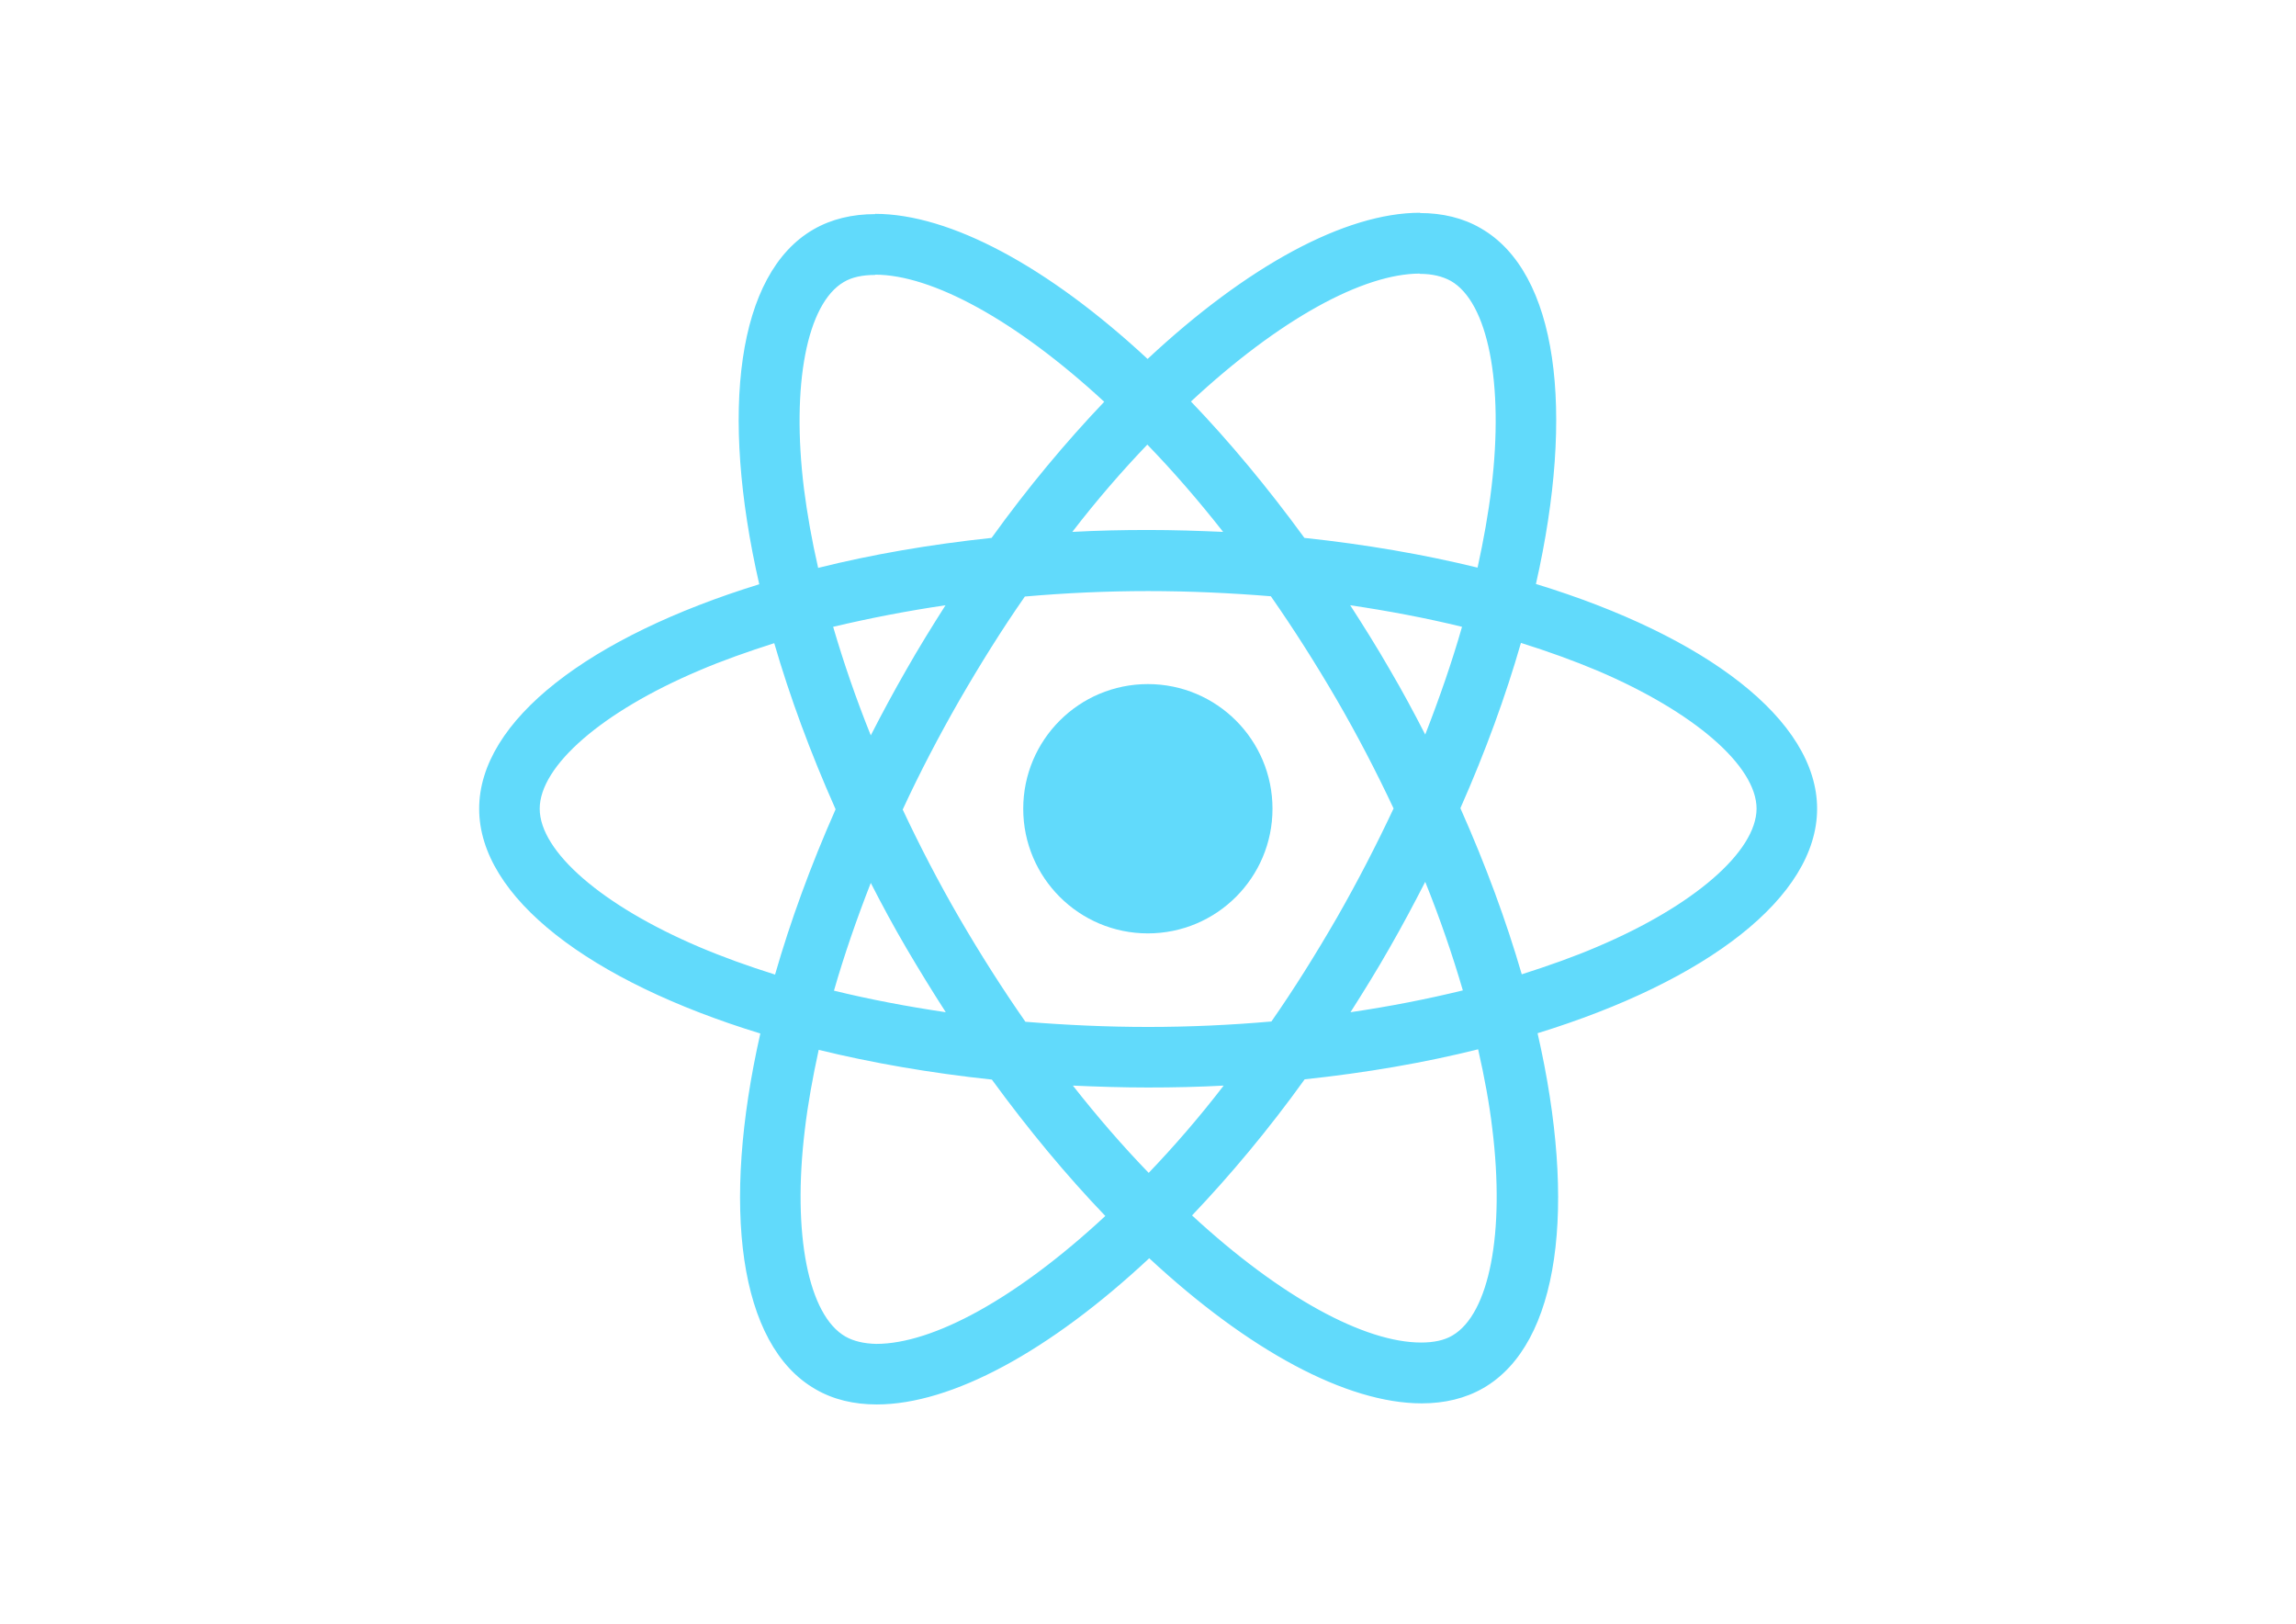
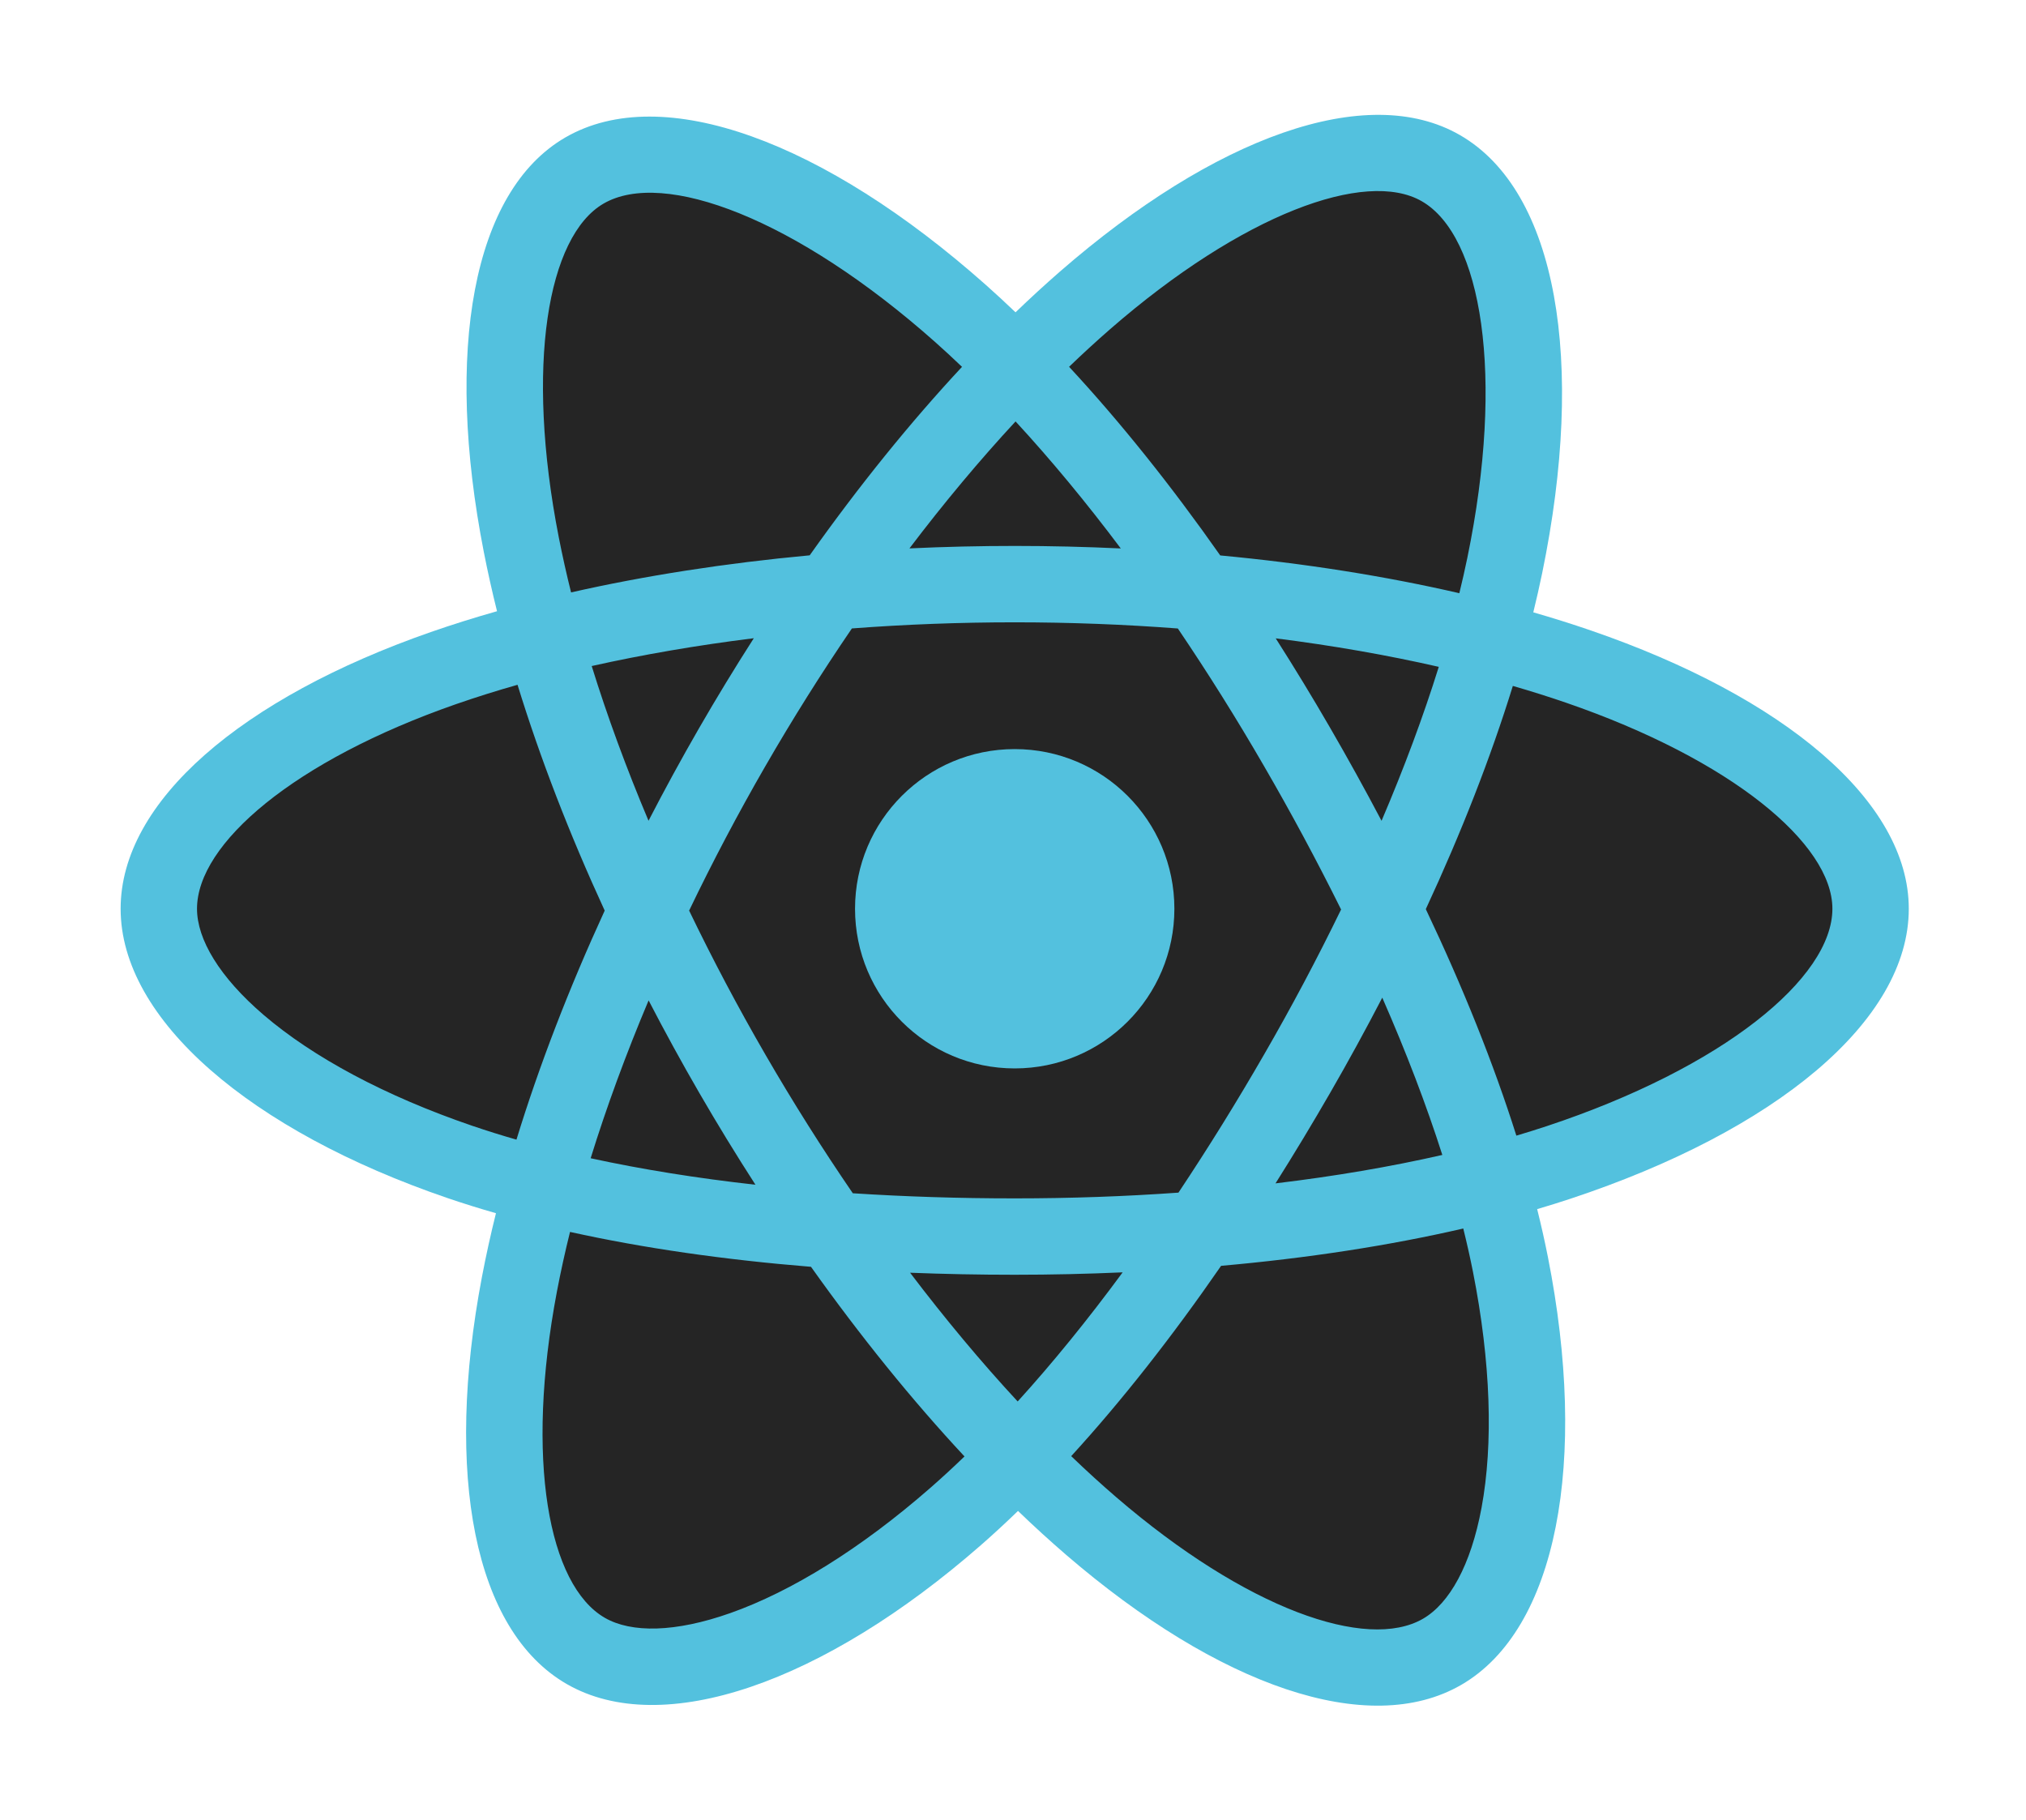
- <svg xmlns="http://www.w3.org/2000/svg" version="1.1" id="Layer_2_1_" x="0px" y="0px" viewBox="0 0 841.9 595.3" enable-background="new 0 0 841.9 595.3" xml:space="preserve">
-   <g>
-     <path fill="#61DAFB" d="M666.3,296.5c0-32.5-40.7-63.3-103.1-82.4c14.4-63.6,8-114.2-20.2-130.4c-6.5-3.8-14.1-5.6-22.4-5.6v22.3   c4.6,0,8.3,0.9,11.4,2.6c13.6,7.8,19.5,37.5,14.9,75.7c-1.1,9.4-2.9,19.3-5.1,29.4c-19.6-4.8-41-8.5-63.5-10.9   c-13.5-18.5-27.5-35.3-41.6-50c32.6-30.3,63.2-46.9,84-46.9l0-22.3c0,0,0,0,0,0c-27.5,0-63.5,19.6-99.9,53.6   c-36.4-33.8-72.4-53.2-99.9-53.2v22.3c20.7,0,51.4,16.5,84,46.6c-14,14.7-28,31.4-41.3,49.9c-22.6,2.4-44,6.1-63.6,11   c-2.3-10-4-19.7-5.2-29c-4.7-38.2,1.1-67.9,14.6-75.8c3-1.8,6.9-2.6,11.5-2.6l0-22.3c0,0,0,0,0,0c-8.4,0-16,1.8-22.6,5.6   c-28.1,16.2-34.4,66.7-19.9,130.1c-62.2,19.2-102.7,49.9-102.7,82.3c0,32.5,40.7,63.3,103.1,82.4c-14.4,63.6-8,114.2,20.2,130.4   c6.5,3.8,14.1,5.6,22.5,5.6c27.5,0,63.5-19.6,99.9-53.6c36.4,33.8,72.4,53.2,99.9,53.2c8.4,0,16-1.8,22.6-5.6   c28.1-16.2,34.4-66.7,19.9-130.1C625.8,359.7,666.3,328.9,666.3,296.5z M536.1,229.8c-3.7,12.9-8.3,26.2-13.5,39.5   c-4.1-8-8.4-16-13.1-24c-4.6-8-9.5-15.8-14.4-23.4C509.3,224,523,226.6,536.1,229.8z M490.3,336.3c-7.8,13.5-15.8,26.3-24.1,38.2   c-14.9,1.3-30,2-45.2,2c-15.1,0-30.2-0.7-45-1.9c-8.3-11.9-16.4-24.6-24.2-38c-7.6-13.1-14.5-26.4-20.8-39.8   c6.2-13.4,13.2-26.8,20.7-39.9c7.8-13.5,15.8-26.3,24.1-38.2c14.9-1.3,30-2,45.2-2c15.1,0,30.2,0.7,45,1.9   c8.3,11.9,16.4,24.6,24.2,38c7.6,13.1,14.5,26.4,20.8,39.8C504.7,309.8,497.8,323.2,490.3,336.3z M522.6,323.3   c5.4,13.4,10,26.8,13.8,39.8c-13.1,3.2-26.9,5.9-41.2,8c4.9-7.7,9.8-15.6,14.4-23.7C514.2,339.4,518.5,331.3,522.6,323.3z    M421.2,430c-9.3-9.6-18.6-20.3-27.8-32c9,0.4,18.2,0.7,27.5,0.7c9.4,0,18.7-0.2,27.8-0.7C439.7,409.7,430.4,420.4,421.2,430z    M346.8,371.1c-14.2-2.1-27.9-4.7-41-7.9c3.7-12.9,8.3-26.2,13.5-39.5c4.1,8,8.4,16,13.1,24C337.1,355.7,341.9,363.5,346.8,371.1z    M420.7,163c9.3,9.6,18.6,20.3,27.8,32c-9-0.4-18.2-0.7-27.5-0.7c-9.4,0-18.7,0.2-27.8,0.7C402.2,183.3,411.5,172.6,420.7,163z    M346.7,221.9c-4.9,7.7-9.8,15.6-14.4,23.7c-4.6,8-8.9,16-13,24c-5.4-13.4-10-26.8-13.8-39.8C318.6,226.7,332.4,224,346.7,221.9z    M256.2,347.1c-35.4-15.1-58.3-34.9-58.3-50.6c0-15.7,22.9-35.6,58.3-50.6c8.6-3.7,18-7,27.7-10.1c5.7,19.6,13.2,40,22.5,60.9   c-9.2,20.8-16.6,41.1-22.2,60.6C274.3,354.2,264.9,350.8,256.2,347.1z M310,490c-13.6-7.8-19.5-37.5-14.9-75.7   c1.1-9.4,2.9-19.3,5.1-29.4c19.6,4.8,41,8.5,63.5,10.9c13.5,18.5,27.5,35.3,41.6,50c-32.6,30.3-63.2,46.9-84,46.9   C316.8,492.6,313,491.7,310,490z M547.2,413.8c4.7,38.2-1.1,67.9-14.6,75.8c-3,1.8-6.9,2.6-11.5,2.6c-20.7,0-51.4-16.5-84-46.6   c14-14.7,28-31.4,41.3-49.9c22.6-2.4,44-6.1,63.6-11C544.3,394.8,546.1,404.5,547.2,413.8z M585.7,347.1c-8.6,3.7-18,7-27.7,10.1   c-5.7-19.6-13.2-40-22.5-60.9c9.2-20.8,16.6-41.1,22.2-60.6c9.9,3.1,19.3,6.5,28.1,10.2c35.4,15.1,58.3,34.9,58.3,50.6   C644,312.2,621.1,332.1,585.7,347.1z" />
-     <polygon fill="#61DAFB" points="320.8,78.4 320.8,78.4 320.8,78.4  " />
-     <circle fill="#61DAFB" cx="420.9" cy="296.5" r="45.7" />
-     <polygon fill="#61DAFB" points="520.5,78.1 520.5,78.1 520.5,78.1  " />
-   </g>
+ <svg xmlns="http://www.w3.org/2000/svg" width="2500" height="2246" viewBox="0 0 256 230" preserveAspectRatio="xMinYMin meet">
+   <path d="M.754 114.75c0 19.215 18.763 37.152 48.343 47.263-5.907 29.737-1.058 53.706 15.136 63.045 16.645 9.6 41.443 2.955 64.98-17.62 22.943 19.744 46.13 27.514 62.31 18.148 16.63-9.627 21.687-35.221 15.617-65.887 30.81-10.186 48.044-25.481 48.044-44.949 0-18.769-18.797-35.006-47.979-45.052 6.535-31.933.998-55.32-15.867-65.045-16.259-9.376-39.716-1.204-62.996 19.056C104.122 2.205 80.897-4.36 64.05 5.392 47.806 14.795 43.171 39.2 49.097 69.487 20.515 79.452.754 96.057.754 114.75z" fill="none" />
+   <path d="M201.025 79.674a151.364 151.364 0 0 0-7.274-2.292 137.5 137.5 0 0 0 1.124-4.961c5.506-26.728 1.906-48.26-10.388-55.348-11.787-6.798-31.065.29-50.535 17.233a151.136 151.136 0 0 0-5.626 5.163 137.573 137.573 0 0 0-3.744-3.458c-20.405-18.118-40.858-25.752-53.139-18.643-11.776 6.817-15.264 27.06-10.307 52.39a150.91 150.91 0 0 0 1.67 7.484c-2.894.822-5.689 1.698-8.363 2.63-23.922 8.34-39.2 21.412-39.2 34.97 0 14.004 16.4 28.05 41.318 36.566a128.44 128.44 0 0 0 6.11 1.91 147.813 147.813 0 0 0-1.775 8.067c-4.726 24.89-1.035 44.653 10.71 51.428 12.131 6.995 32.491-.195 52.317-17.525 1.567-1.37 3.14-2.823 4.715-4.346a148.34 148.34 0 0 0 6.108 5.573c19.204 16.525 38.17 23.198 49.905 16.405 12.12-7.016 16.058-28.247 10.944-54.078-.39-1.973-.845-3.988-1.355-6.04 1.43-.422 2.833-.858 4.202-1.312 25.904-8.582 42.757-22.457 42.757-36.648 0-13.607-15.77-26.767-40.174-35.168z" fill="#53C1DE" />
+   <path d="M195.406 142.328c-1.235.409-2.503.804-3.795 1.187-2.86-9.053-6.72-18.68-11.442-28.625 4.507-9.71 8.217-19.213 10.997-28.208 2.311.67 4.555 1.375 6.717 2.12 20.91 7.197 33.664 17.84 33.664 26.04 0 8.735-13.775 20.075-36.14 27.486zm-9.28 18.389c2.261 11.422 2.584 21.749 1.086 29.822-1.346 7.254-4.052 12.09-7.398 14.027-7.121 4.122-22.35-1.236-38.772-15.368-1.883-1.62-3.78-3.35-5.682-5.18 6.367-6.964 12.73-15.06 18.94-24.05 10.924-.969 21.244-2.554 30.603-4.717.46 1.86.87 3.683 1.223 5.466zm-93.85 43.137c-6.957 2.457-12.498 2.527-15.847.596-7.128-4.11-10.09-19.98-6.049-41.265a138.507 138.507 0 0 1 1.65-7.502c9.255 2.047 19.5 3.52 30.45 4.408 6.251 8.797 12.798 16.883 19.396 23.964a118.863 118.863 0 0 1-4.305 3.964c-8.767 7.664-17.552 13.1-25.294 15.835zm-32.593-61.58c-11.018-3.766-20.117-8.66-26.354-14-5.604-4.8-8.434-9.565-8.434-13.432 0-8.227 12.267-18.722 32.726-25.855a139.276 139.276 0 0 1 7.777-2.447c2.828 9.197 6.537 18.813 11.013 28.537-4.534 9.869-8.296 19.638-11.15 28.943a118.908 118.908 0 0 1-5.578-1.746zm10.926-74.37c-4.247-21.703-1.427-38.074 5.67-42.182 7.56-4.376 24.275 1.864 41.893 17.507 1.126 1 2.257 2.047 3.39 3.13-6.564 7.049-13.051 15.074-19.248 23.82-10.627.985-20.8 2.567-30.152 4.686a141.525 141.525 0 0 1-1.553-6.962zm97.467 24.067a306.982 306.982 0 0 0-6.871-11.3c7.21.91 14.117 2.12 20.603 3.601-1.947 6.241-4.374 12.767-7.232 19.457a336.42 336.42 0 0 0-6.5-11.758zm-39.747-38.714c4.452 4.823 8.911 10.209 13.297 16.052a284.245 284.245 0 0 0-26.706-.006c4.39-5.789 8.887-11.167 13.409-16.046zm-40.002 38.78a285.24 285.24 0 0 0-6.378 11.685c-2.811-6.667-5.216-13.222-7.18-19.552 6.447-1.443 13.322-2.622 20.485-3.517a283.79 283.79 0 0 0-6.927 11.384zm7.133 57.683c-7.4-.826-14.379-1.945-20.824-3.348 1.995-6.442 4.453-13.138 7.324-19.948a283.494 283.494 0 0 0 6.406 11.692 285.27 285.27 0 0 0 7.094 11.604zm33.136 27.389c-4.575-4.937-9.138-10.397-13.595-16.27 4.326.17 8.737.256 13.22.256 4.606 0 9.159-.103 13.64-.303-4.4 5.98-8.843 11.448-13.265 16.317zm46.072-51.032c3.02 6.884 5.566 13.544 7.588 19.877-6.552 1.495-13.625 2.699-21.078 3.593a337.537 337.537 0 0 0 6.937-11.498 306.632 306.632 0 0 0 6.553-11.972zm-14.915 7.15a316.478 316.478 0 0 1-10.84 17.49c-6.704.479-13.632.726-20.692.726-7.031 0-13.871-.219-20.458-.646A273.798 273.798 0 0 1 96.72 133.28a271.334 271.334 0 0 1-9.64-18.206 273.864 273.864 0 0 1 9.611-18.216v.002a271.252 271.252 0 0 1 10.956-17.442c6.72-.508 13.61-.774 20.575-.774 6.996 0 13.895.268 20.613.78a290.704 290.704 0 0 1 10.887 17.383 316.418 316.418 0 0 1 9.741 18.13 290.806 290.806 0 0 1-9.709 18.29zm19.913-107.792c7.566 4.364 10.509 21.961 5.755 45.038a127.525 127.525 0 0 1-1.016 4.492c-9.374-2.163-19.554-3.773-30.212-4.773-6.209-8.841-12.642-16.88-19.1-23.838a141.92 141.92 0 0 1 5.196-4.766c16.682-14.518 32.273-20.25 39.377-16.153z" fill="#252525" />
+   <path d="M128.221 94.665c11.144 0 20.177 9.034 20.177 20.177 0 11.144-9.033 20.178-20.177 20.178-11.143 0-20.177-9.034-20.177-20.178 0-11.143 9.034-20.177 20.177-20.177" fill="#53C1DE" />
</svg>
